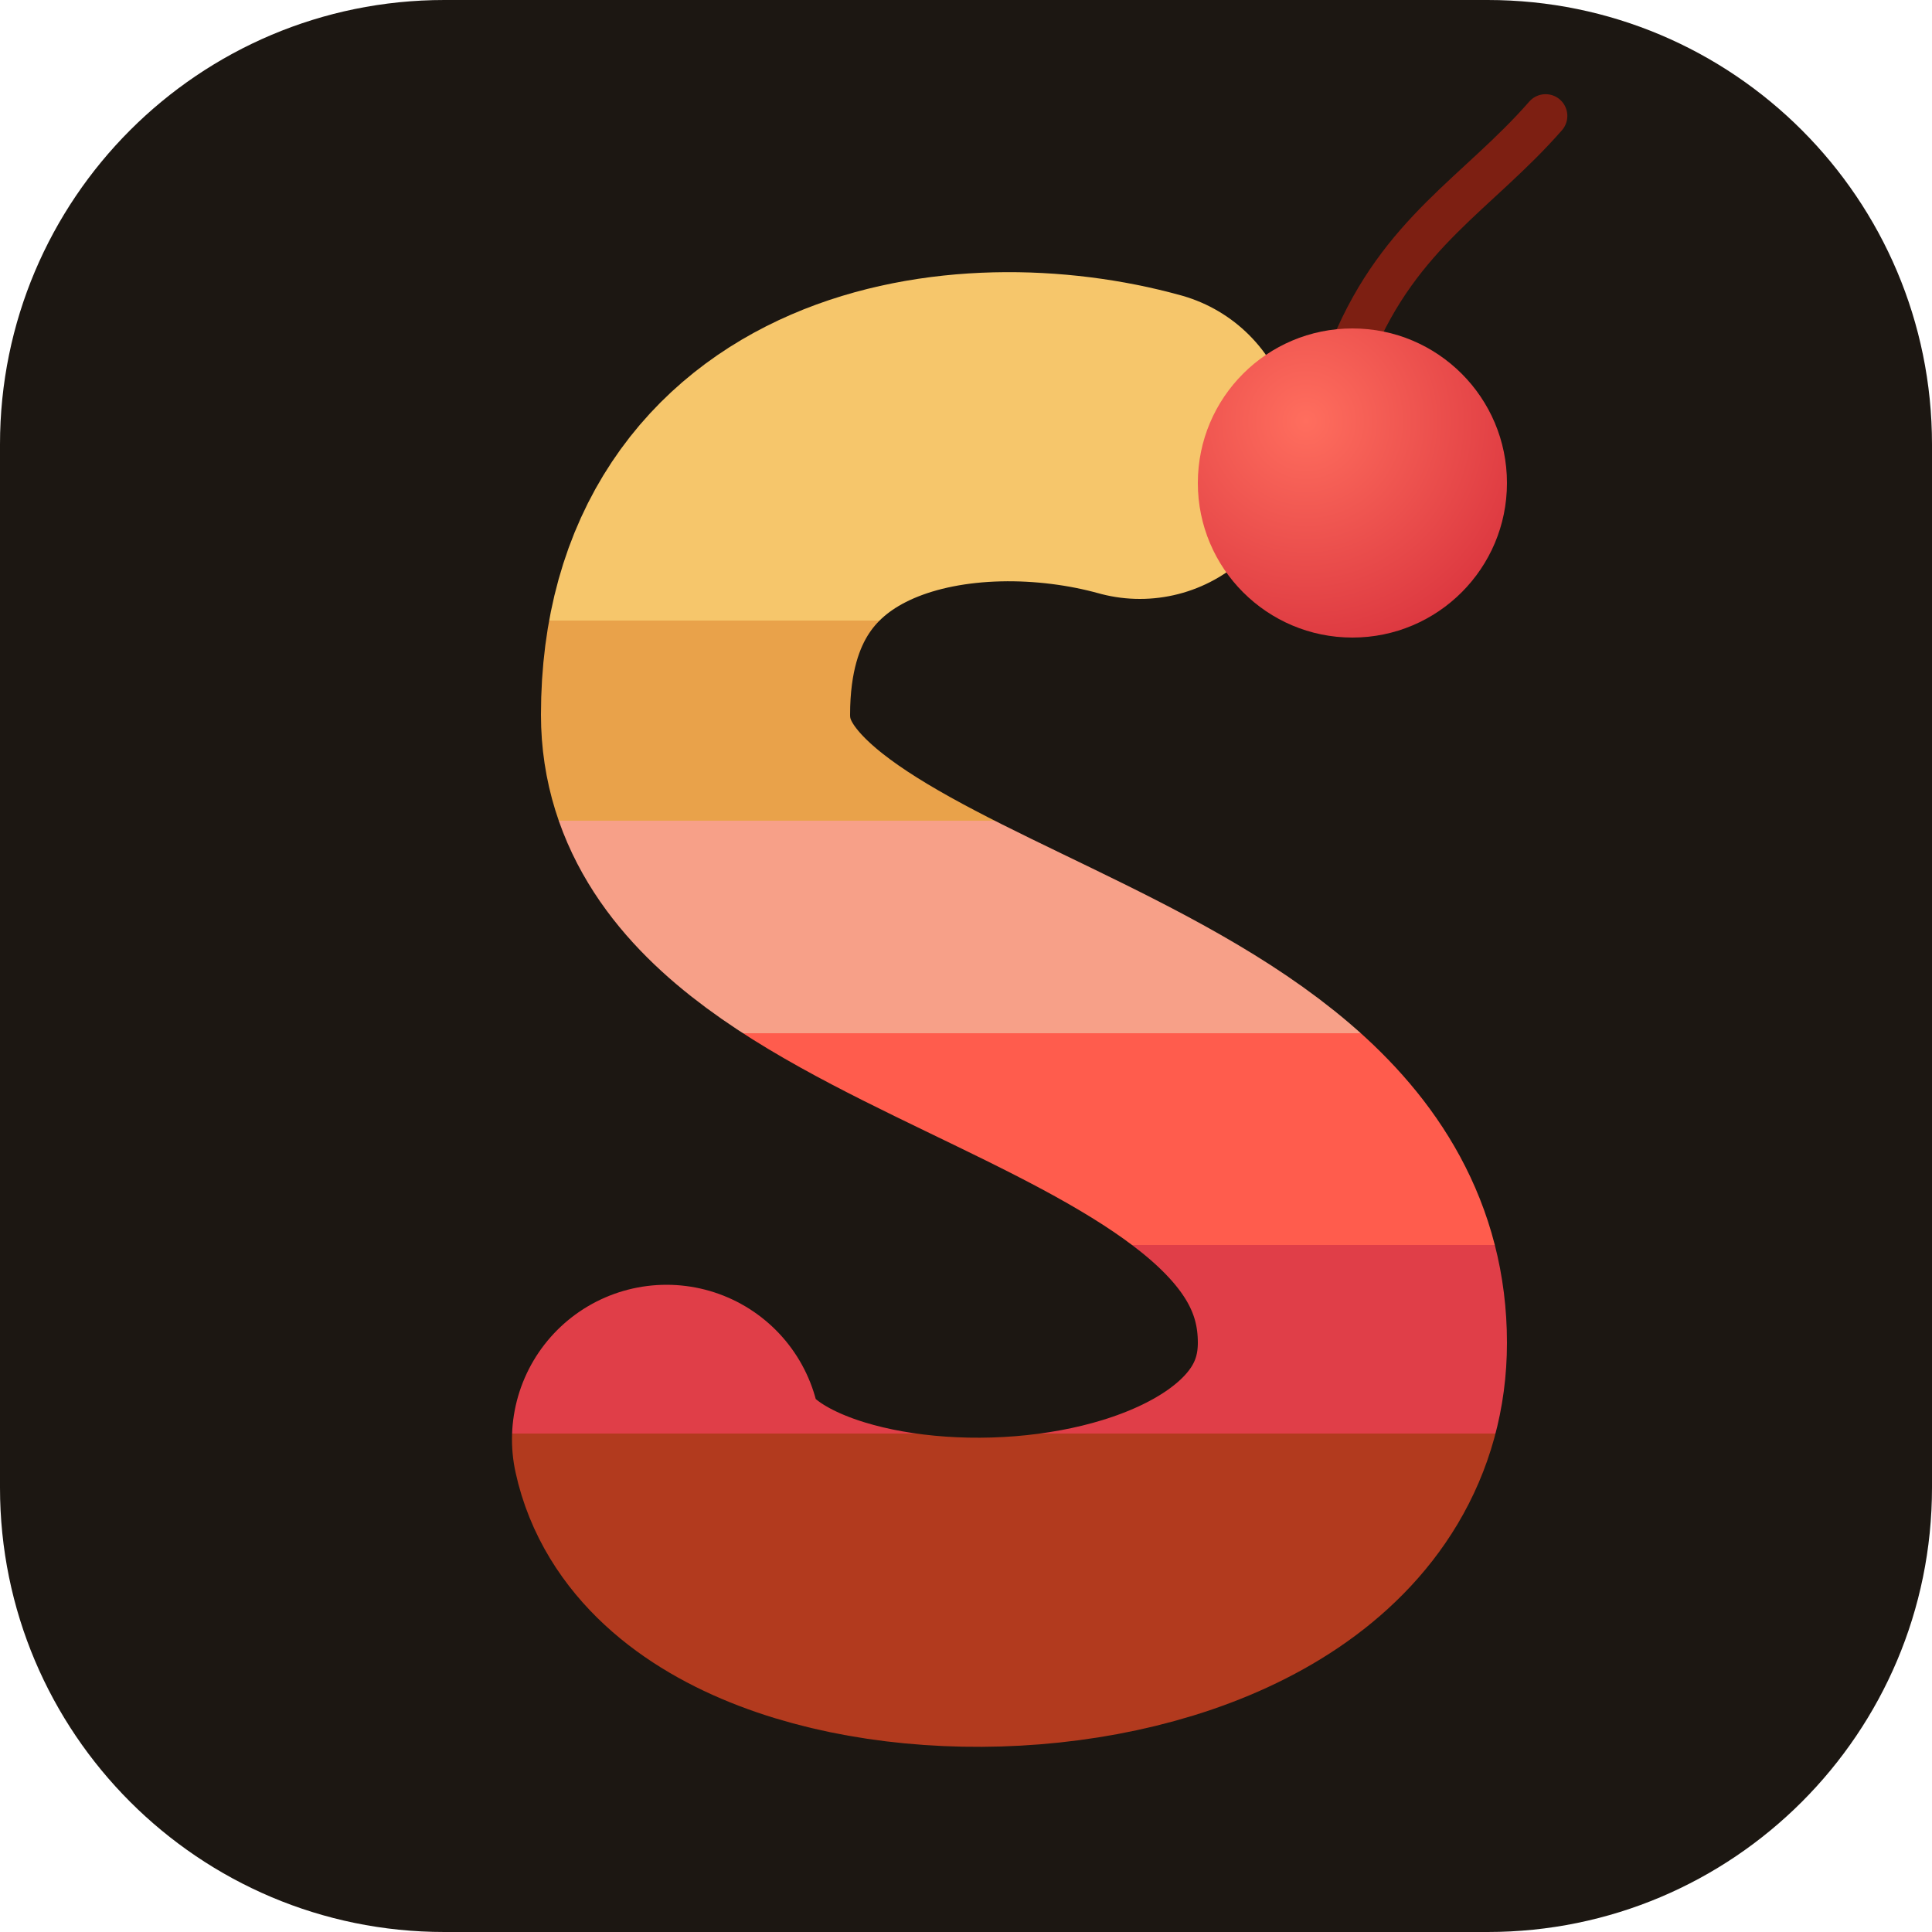
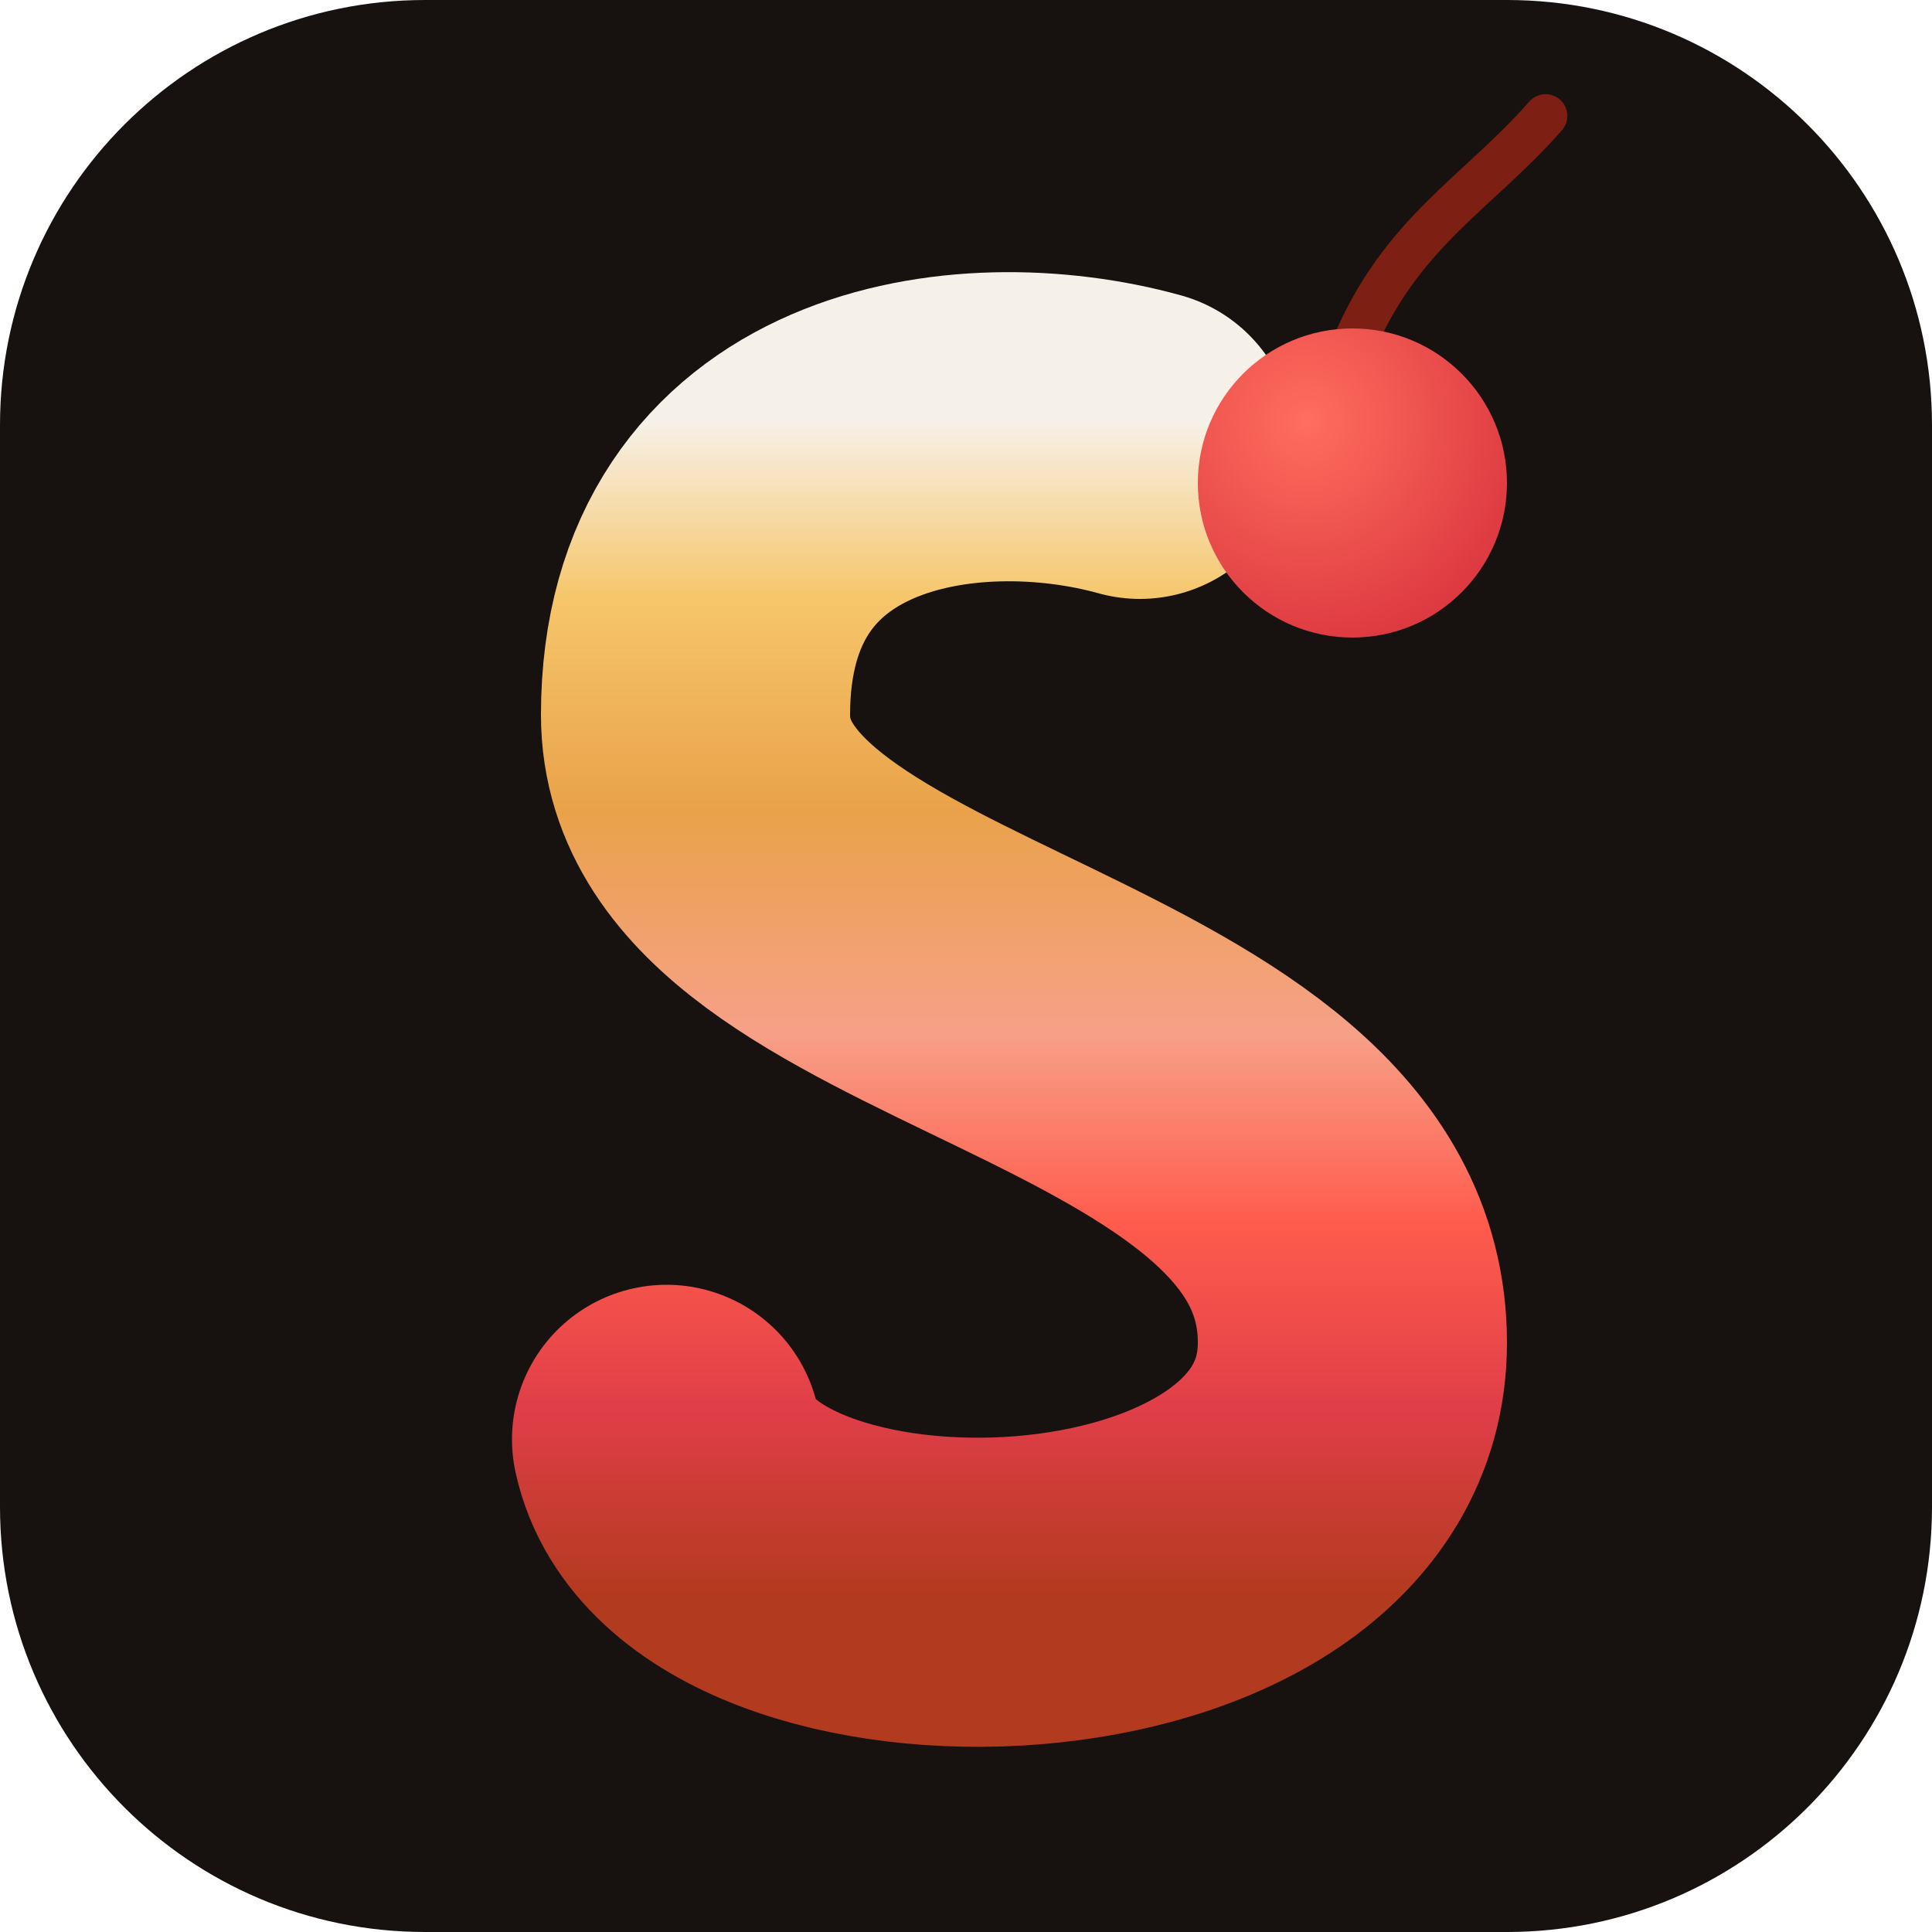
- <svg xmlns="http://www.w3.org/2000/svg" viewBox="0 0 200 200" width="200" height="200">
+ <svg xmlns="http://www.w3.org/2000/svg" viewBox="0 0 200 200" width="200" height="200" role="img" aria-label="Sundae">
  <defs>
    <clipPath id="c">
-       <rect width="200" height="200" rx="46" />
+       <rect width="200" height="200" rx="44" />
    </clipPath>
    <radialGradient id="cg" cx="0.35" cy="0.3" r="0.85">
      <stop offset="0" stop-color="#FF6E5E" />
      <stop offset="1" stop-color="#D8313C" />
    </radialGradient>
    <linearGradient id="hd" x1="0" y1="0" x2="0" y2="1">
-       <stop offset="0" stop-color="#F6C66B" />
-       <stop offset=".17" stop-color="#F6C66B" />
-       <stop offset=".17" stop-color="#E9A24A" />
-       <stop offset=".34" stop-color="#E9A24A" />
-       <stop offset=".34" stop-color="#F7A088" />
-       <stop offset=".52" stop-color="#F7A088" />
-       <stop offset=".52" stop-color="#FF5C4D" />
-       <stop offset=".70" stop-color="#FF5C4D" />
-       <stop offset=".70" stop-color="#E03E48" />
-       <stop offset=".86" stop-color="#E03E48" />
-       <stop offset=".86" stop-color="#B23A1E" />
+       <stop offset="0" stop-color="#F6F1E8" />
+       <stop offset="0.15" stop-color="#F6C66B" />
+       <stop offset="0.33" stop-color="#E9A24A" />
+       <stop offset="0.52" stop-color="#F7A088" />
+       <stop offset="0.68" stop-color="#FF5C4D" />
+       <stop offset="0.84" stop-color="#E03E48" />
      <stop offset="1" stop-color="#B23A1E" />
    </linearGradient>
  </defs>
  <g clip-path="url(#c)">
-     <rect width="200" height="200" fill="#1C1712" />
+     <rect width="200" height="200" fill="#171210" />
    <path d="M118,46 C100,41 72,45 72,74 C72,103 140,104 140,139 C140,171 74,172 69,149" fill="none" stroke="url(#hd)" stroke-width="32" stroke-linecap="round" />
    <path d="M140,36 C145,24 153,20 160,12" stroke="#7d1f12" stroke-width="4.5" fill="none" stroke-linecap="round" />
    <circle cx="140" cy="50" r="16" fill="url(#cg)" />
  </g>
</svg>
